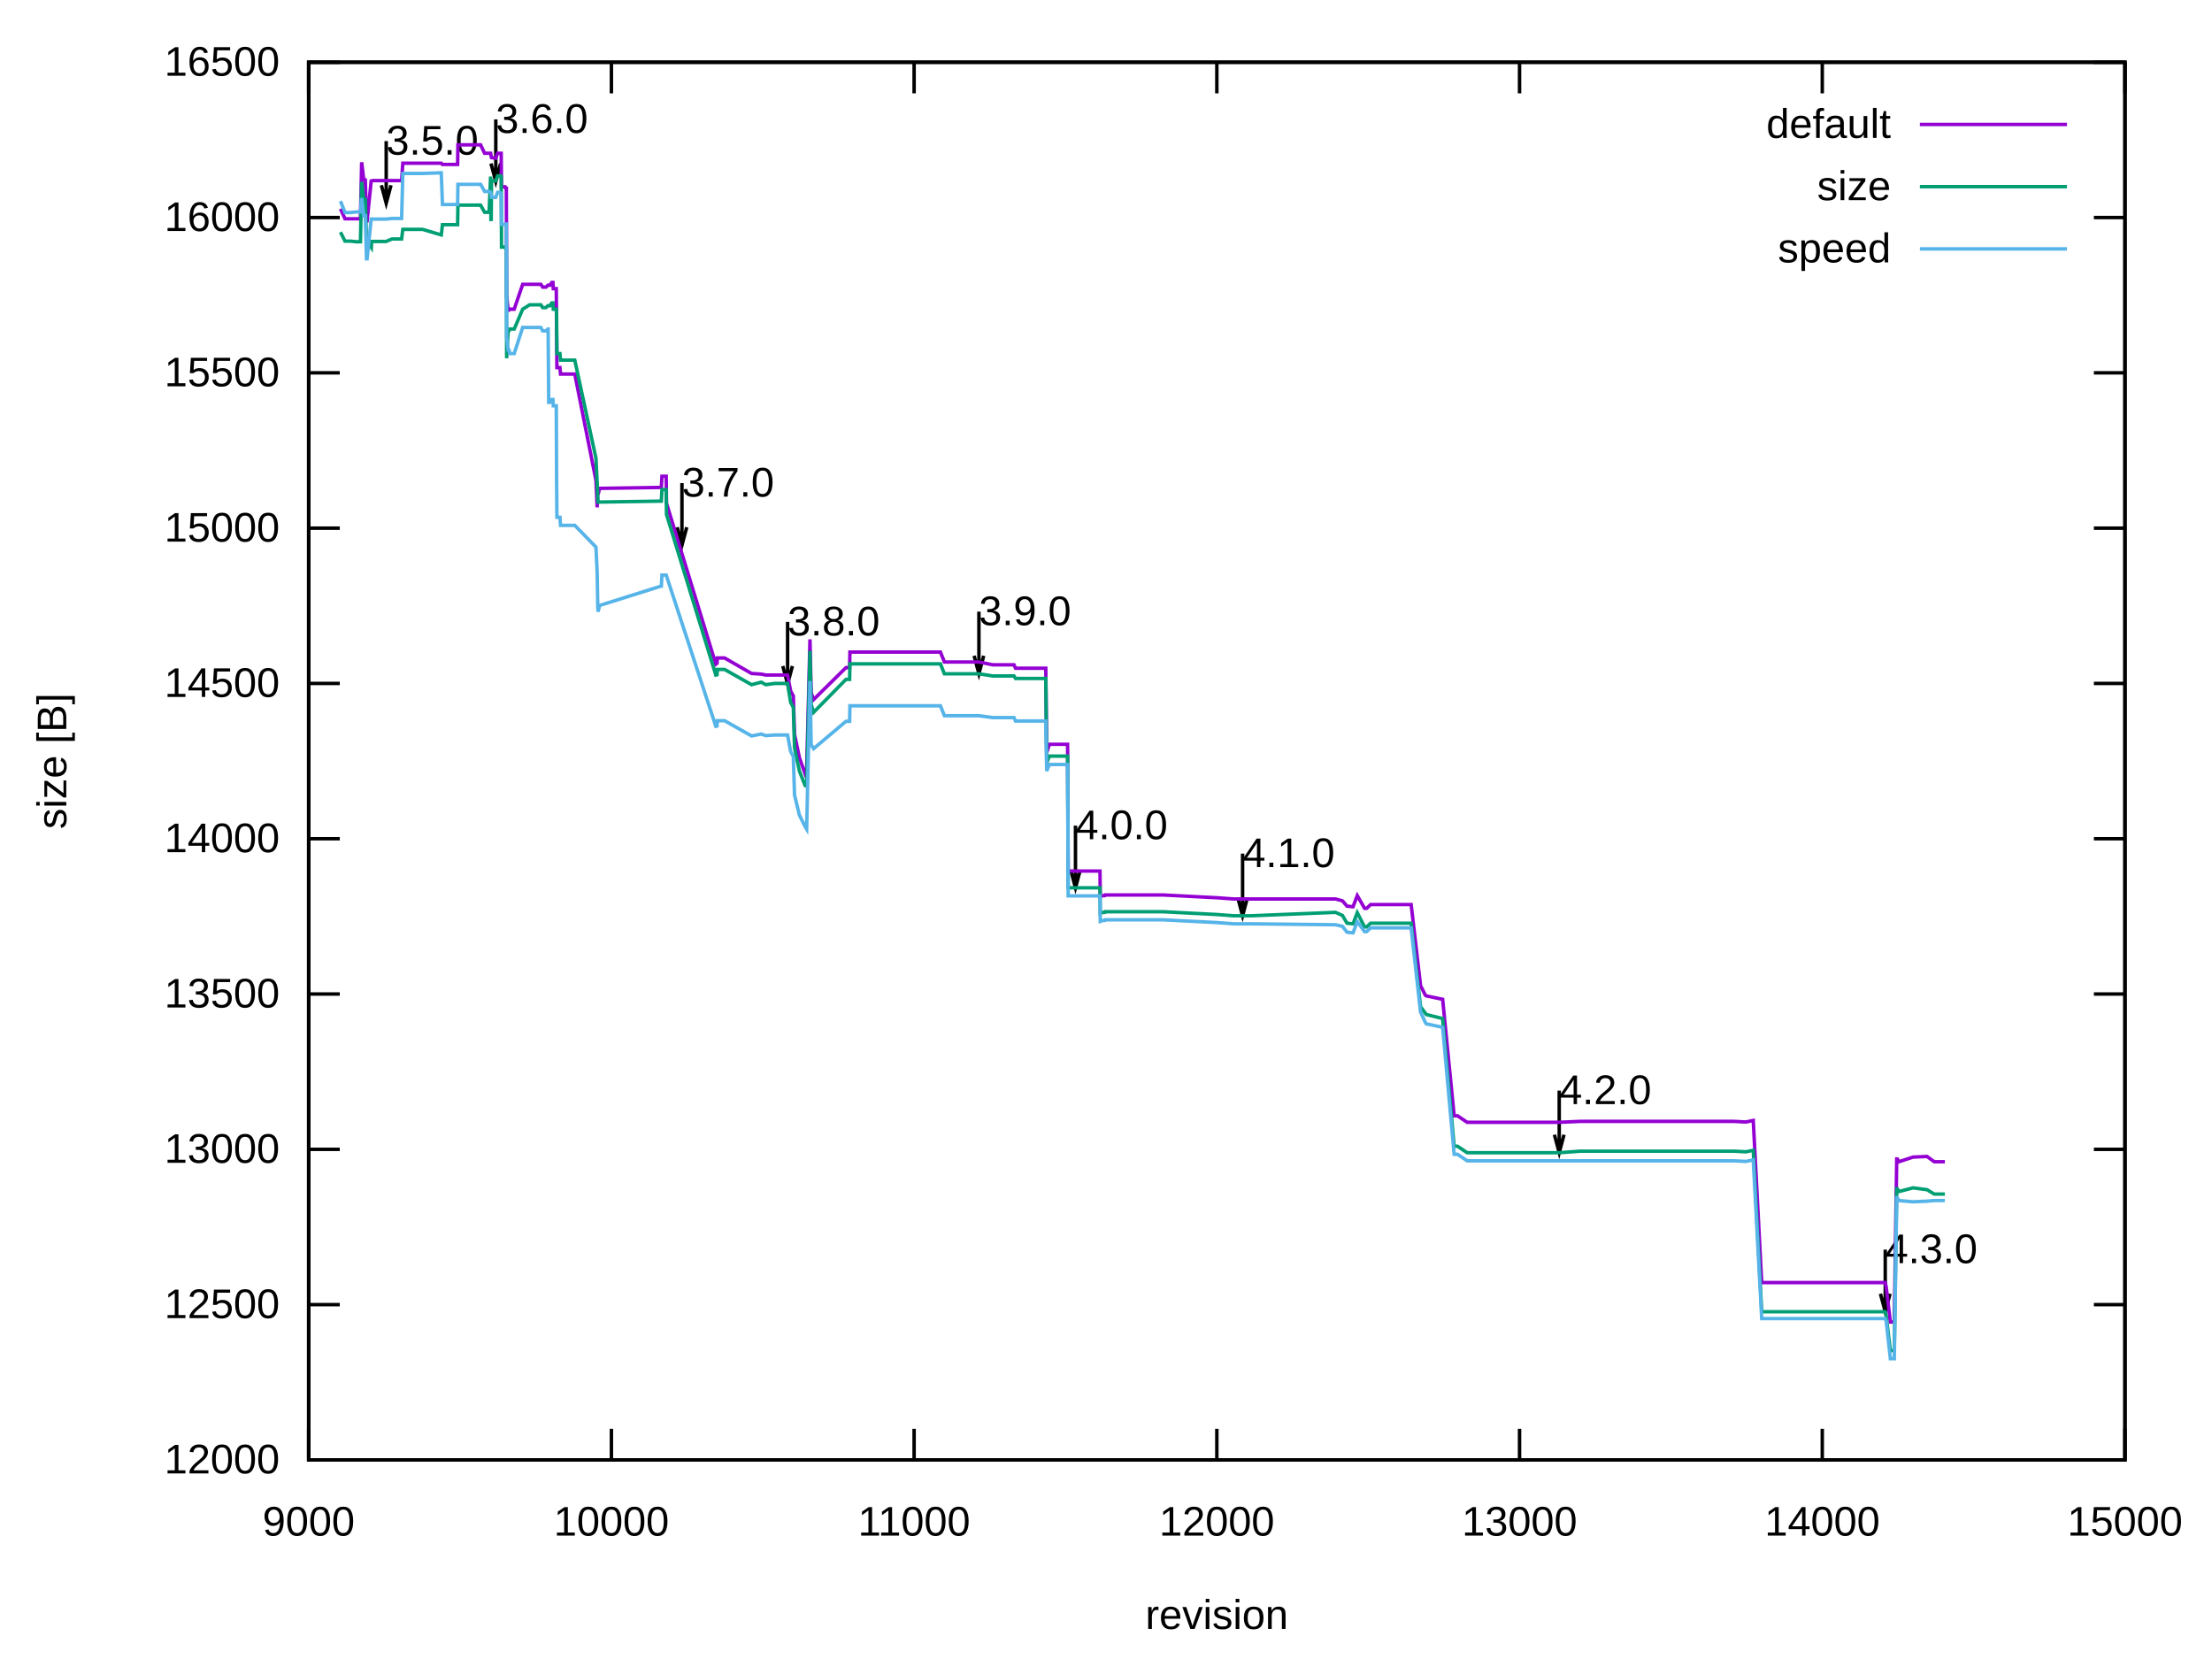
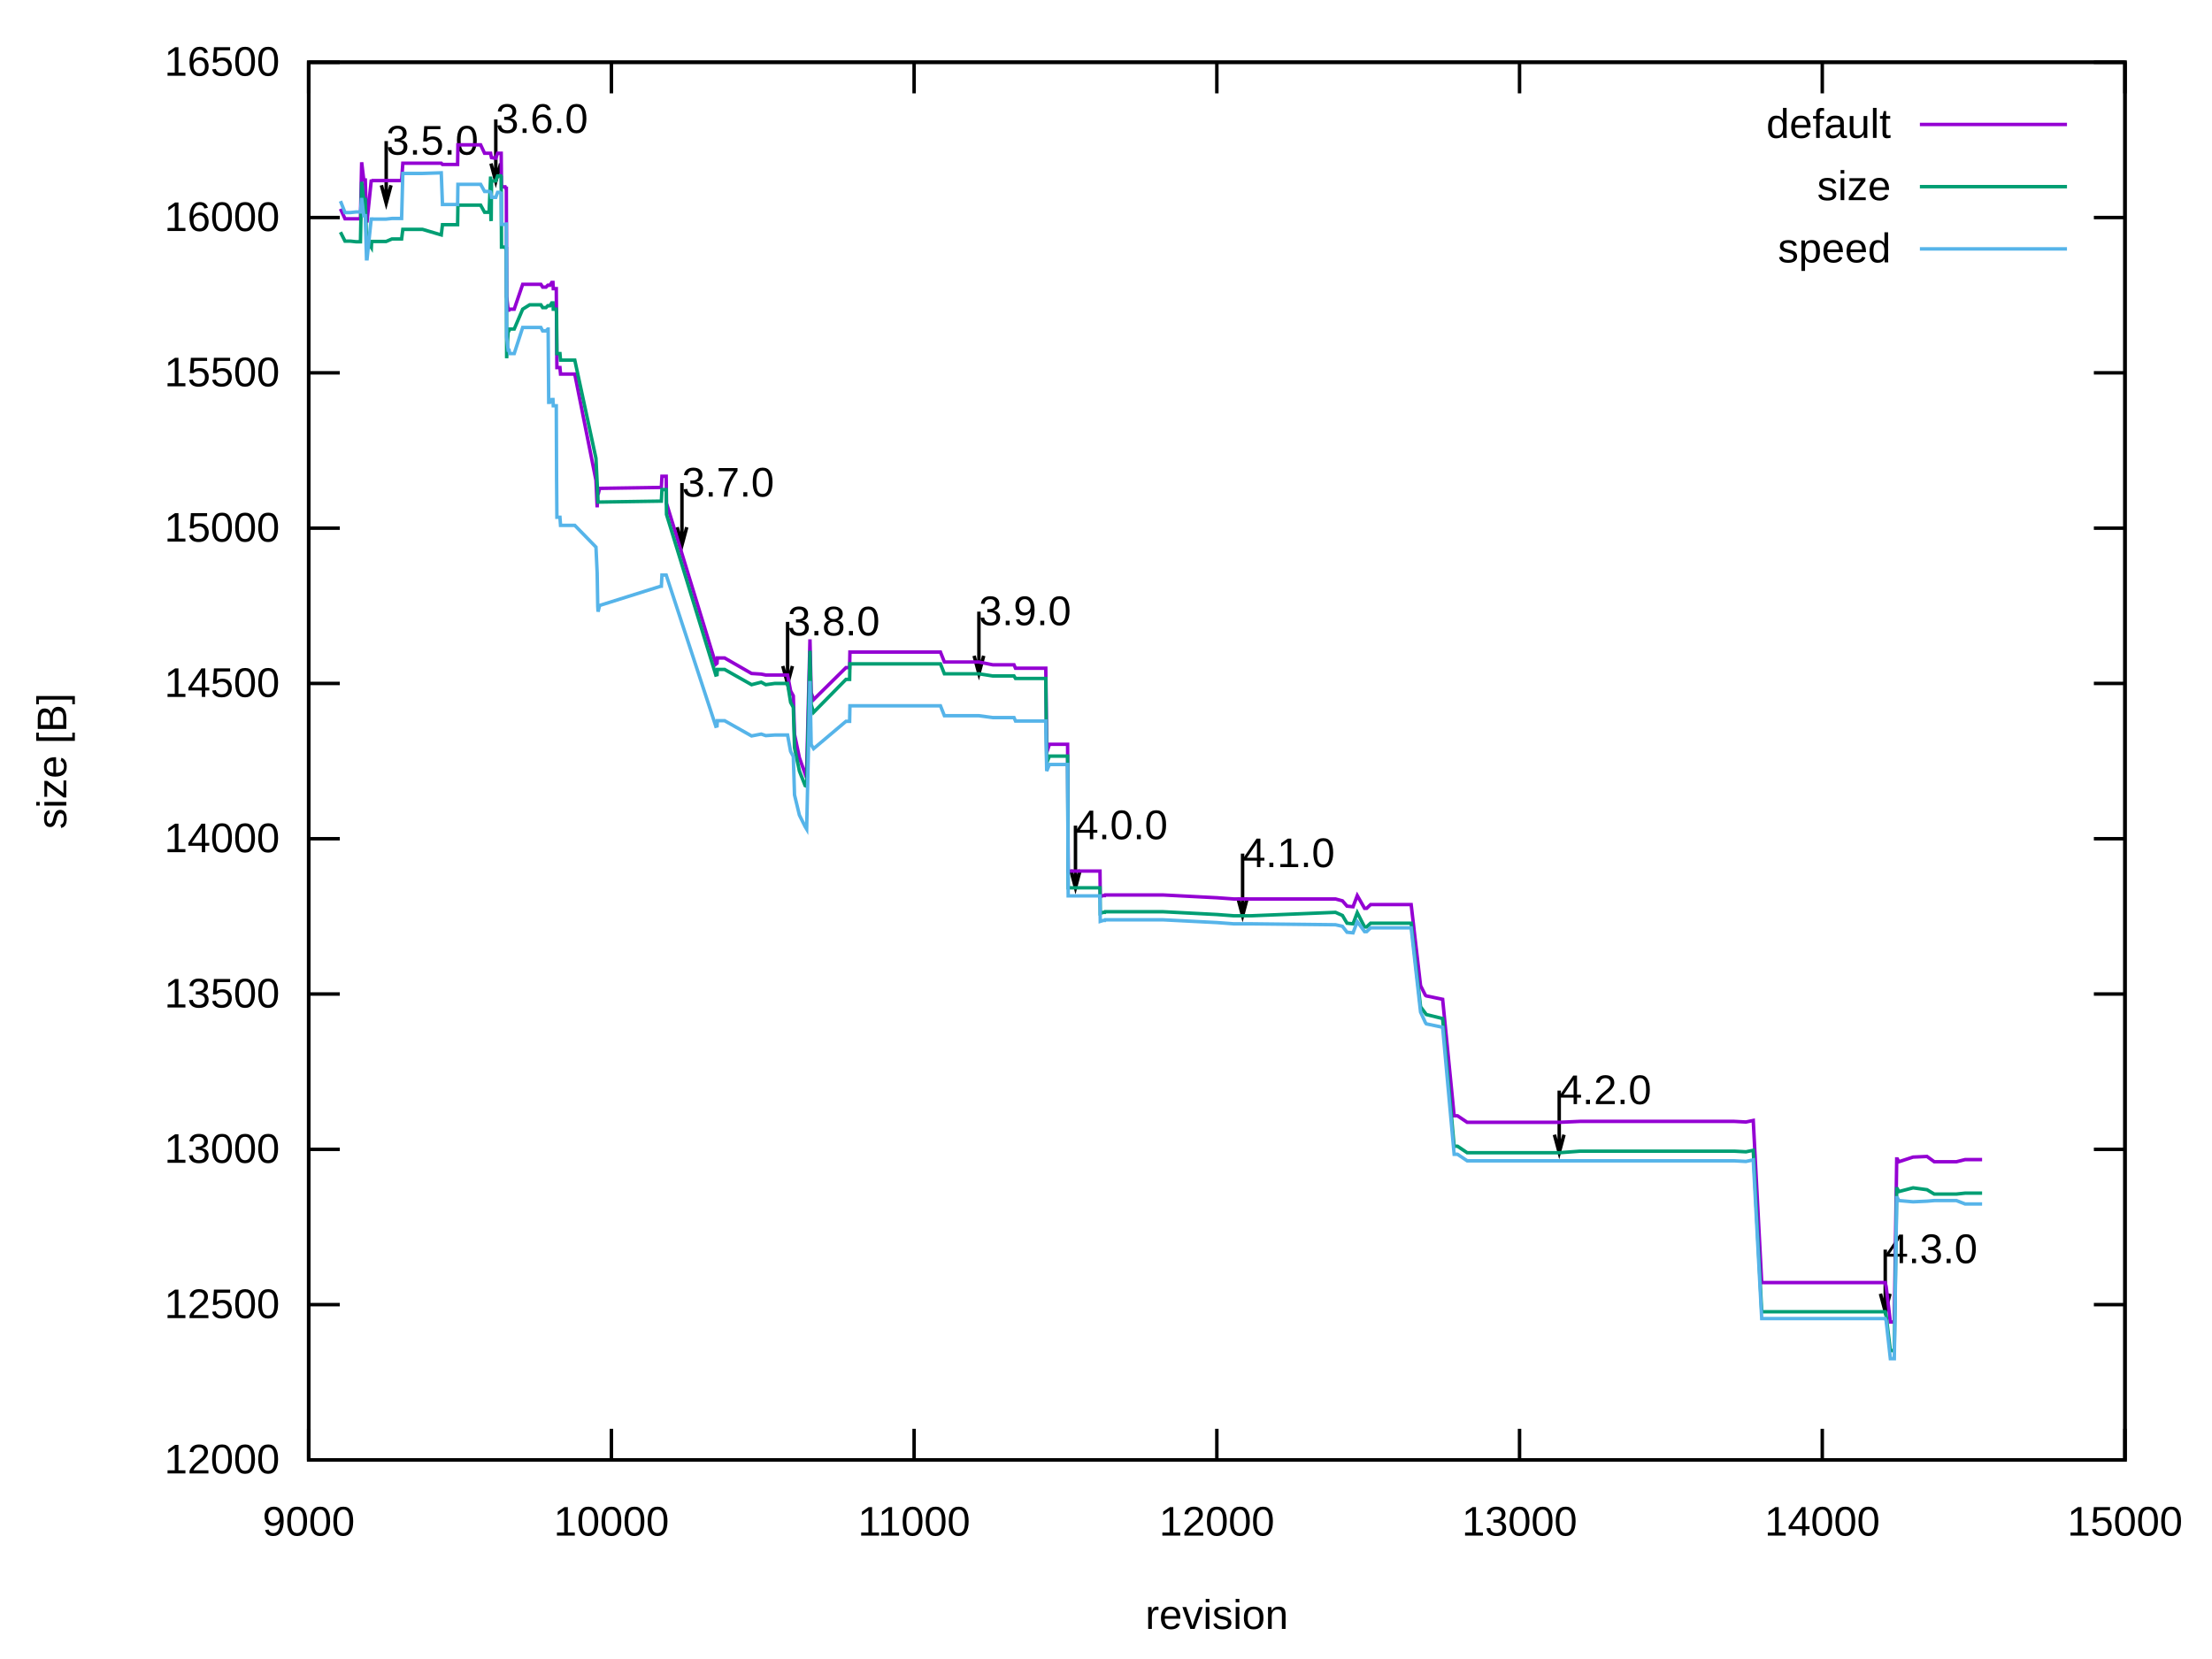
<svg xmlns="http://www.w3.org/2000/svg" xmlns:xlink="http://www.w3.org/1999/xlink" width="640" height="480" viewBox="0 0 640 480">
  <g id="gnuplot_canvas">
    <rect x="0" y="0" width="640" height="480" fill="none" />
    <defs>
      <circle id="gpDot" r="0.5" stroke-width="0.5" stroke="currentColor" />
      <path id="gpPt0" stroke-width="0.222" stroke="currentColor" d="M-1,0 h2 M0,-1 v2" />
      <path id="gpPt1" stroke-width="0.222" stroke="currentColor" d="M-1,-1 L1,1 M1,-1 L-1,1" />
      <path id="gpPt2" stroke-width="0.222" stroke="currentColor" d="M-1,0 L1,0 M0,-1 L0,1 M-1,-1 L1,1 M-1,1 L1,-1" />
      <rect id="gpPt3" stroke-width="0.222" stroke="currentColor" x="-1" y="-1" width="2" height="2" />
      <rect id="gpPt4" stroke-width="0.222" stroke="currentColor" fill="currentColor" x="-1" y="-1" width="2" height="2" />
      <circle id="gpPt5" stroke-width="0.222" stroke="currentColor" cx="0" cy="0" r="1" />
      <use xlink:href="#gpPt5" id="gpPt6" fill="currentColor" stroke="none" />
      <path id="gpPt7" stroke-width="0.222" stroke="currentColor" d="M0,-1.33 L-1.33,0.67 L1.33,0.67 z" />
      <use xlink:href="#gpPt7" id="gpPt8" fill="currentColor" stroke="none" />
      <use xlink:href="#gpPt7" id="gpPt9" stroke="currentColor" transform="rotate(180)" />
      <use xlink:href="#gpPt9" id="gpPt10" fill="currentColor" stroke="none" />
      <use xlink:href="#gpPt3" id="gpPt11" stroke="currentColor" transform="rotate(45)" />
      <use xlink:href="#gpPt11" id="gpPt12" fill="currentColor" stroke="none" />
      <path id="gpPt13" stroke-width="0.222" stroke="currentColor" d="M0,1.330 L1.265,0.411 L0.782,-1.067 L-0.782,-1.076 L-1.265,0.411 z" />
      <use xlink:href="#gpPt13" id="gpPt14" fill="currentColor" stroke="none" />
      <filter id="textbox" filterUnits="objectBoundingBox" x="0" y="0" height="1" width="1">
        <feFlood flood-color="white" flood-opacity="1" result="bgnd" />
        <feComposite in="SourceGraphic" in2="bgnd" operator="atop" />
      </filter>
      <filter id="greybox" filterUnits="objectBoundingBox" x="0" y="0" height="1" width="1">
        <feFlood flood-color="lightgrey" flood-opacity="1" result="grey" />
        <feComposite in="SourceGraphic" in2="grey" operator="atop" />
      </filter>
    </defs>
    <g fill="none" color="white" stroke="currentColor" stroke-width="1.00" stroke-linecap="butt" stroke-linejoin="miter">
</g>
    <g fill="none" color="black" stroke="currentColor" stroke-width="1.00" stroke-linecap="butt" stroke-linejoin="miter">
      <path stroke="black" d="M89.31,422.40 L98.31,422.40 M614.82,422.40 L605.82,422.40  " />
      <g transform="translate(80.92,426.30)" stroke="none" fill="black" font-family="Arial" font-size="12.00" text-anchor="end">
        <text>
          <tspan font-family="Arial"> 12000</tspan>
        </text>
      </g>
    </g>
    <g fill="none" color="black" stroke="currentColor" stroke-width="1.00" stroke-linecap="butt" stroke-linejoin="miter">
      <path stroke="black" d="M89.31,377.47 L98.31,377.47 M614.82,377.47 L605.82,377.47  " />
      <g transform="translate(80.92,381.37)" stroke="none" fill="black" font-family="Arial" font-size="12.00" text-anchor="end">
        <text>
          <tspan font-family="Arial"> 12500</tspan>
        </text>
      </g>
    </g>
    <g fill="none" color="black" stroke="currentColor" stroke-width="1.00" stroke-linecap="butt" stroke-linejoin="miter">
      <path stroke="black" d="M89.31,332.54 L98.31,332.54 M614.82,332.54 L605.82,332.54  " />
      <g transform="translate(80.92,336.44)" stroke="none" fill="black" font-family="Arial" font-size="12.00" text-anchor="end">
        <text>
          <tspan font-family="Arial"> 13000</tspan>
        </text>
      </g>
    </g>
    <g fill="none" color="black" stroke="currentColor" stroke-width="1.00" stroke-linecap="butt" stroke-linejoin="miter">
      <path stroke="black" d="M89.31,287.60 L98.31,287.60 M614.82,287.60 L605.82,287.60  " />
      <g transform="translate(80.92,291.50)" stroke="none" fill="black" font-family="Arial" font-size="12.00" text-anchor="end">
        <text>
          <tspan font-family="Arial"> 13500</tspan>
        </text>
      </g>
    </g>
    <g fill="none" color="black" stroke="currentColor" stroke-width="1.00" stroke-linecap="butt" stroke-linejoin="miter">
      <path stroke="black" d="M89.31,242.67 L98.31,242.67 M614.82,242.67 L605.82,242.67  " />
      <g transform="translate(80.92,246.57)" stroke="none" fill="black" font-family="Arial" font-size="12.00" text-anchor="end">
        <text>
          <tspan font-family="Arial"> 14000</tspan>
        </text>
      </g>
    </g>
    <g fill="none" color="black" stroke="currentColor" stroke-width="1.00" stroke-linecap="butt" stroke-linejoin="miter">
      <path stroke="black" d="M89.31,197.74 L98.31,197.74 M614.82,197.74 L605.82,197.74  " />
      <g transform="translate(80.92,201.64)" stroke="none" fill="black" font-family="Arial" font-size="12.00" text-anchor="end">
        <text>
          <tspan font-family="Arial"> 14500</tspan>
        </text>
      </g>
    </g>
    <g fill="none" color="black" stroke="currentColor" stroke-width="1.00" stroke-linecap="butt" stroke-linejoin="miter">
      <path stroke="black" d="M89.31,152.81 L98.31,152.81 M614.82,152.81 L605.82,152.81  " />
      <g transform="translate(80.92,156.71)" stroke="none" fill="black" font-family="Arial" font-size="12.00" text-anchor="end">
        <text>
          <tspan font-family="Arial"> 15000</tspan>
        </text>
      </g>
    </g>
    <g fill="none" color="black" stroke="currentColor" stroke-width="1.00" stroke-linecap="butt" stroke-linejoin="miter">
      <path stroke="black" d="M89.31,107.87 L98.31,107.87 M614.82,107.87 L605.82,107.87  " />
      <g transform="translate(80.92,111.77)" stroke="none" fill="black" font-family="Arial" font-size="12.00" text-anchor="end">
        <text>
          <tspan font-family="Arial"> 15500</tspan>
        </text>
      </g>
    </g>
    <g fill="none" color="black" stroke="currentColor" stroke-width="1.00" stroke-linecap="butt" stroke-linejoin="miter">
      <path stroke="black" d="M89.31,62.94 L98.31,62.94 M614.82,62.94 L605.82,62.94  " />
      <g transform="translate(80.92,66.84)" stroke="none" fill="black" font-family="Arial" font-size="12.00" text-anchor="end">
        <text>
          <tspan font-family="Arial"> 16000</tspan>
        </text>
      </g>
    </g>
    <g fill="none" color="black" stroke="currentColor" stroke-width="1.00" stroke-linecap="butt" stroke-linejoin="miter">
      <path stroke="black" d="M89.31,18.01 L98.31,18.01 M614.82,18.01 L605.82,18.01  " />
      <g transform="translate(80.92,21.91)" stroke="none" fill="black" font-family="Arial" font-size="12.00" text-anchor="end">
        <text>
          <tspan font-family="Arial"> 16500</tspan>
        </text>
      </g>
    </g>
    <g fill="none" color="black" stroke="currentColor" stroke-width="1.00" stroke-linecap="butt" stroke-linejoin="miter">
      <path stroke="black" d="M89.31,422.40 L89.31,413.40 M89.31,18.01 L89.31,27.01  " />
      <g transform="translate(89.31,444.30)" stroke="none" fill="black" font-family="Arial" font-size="12.00" text-anchor="middle">
        <text>
          <tspan font-family="Arial"> 9000</tspan>
        </text>
      </g>
    </g>
    <g fill="none" color="black" stroke="currentColor" stroke-width="1.00" stroke-linecap="butt" stroke-linejoin="miter">
      <path stroke="black" d="M176.90,422.40 L176.90,413.40 M176.90,18.01 L176.90,27.01  " />
      <g transform="translate(176.90,444.30)" stroke="none" fill="black" font-family="Arial" font-size="12.00" text-anchor="middle">
        <text>
          <tspan font-family="Arial"> 10000</tspan>
        </text>
      </g>
    </g>
    <g fill="none" color="black" stroke="currentColor" stroke-width="1.00" stroke-linecap="butt" stroke-linejoin="miter">
      <path stroke="black" d="M264.48,422.40 L264.48,413.40 M264.48,18.01 L264.48,27.01  " />
      <g transform="translate(264.48,444.30)" stroke="none" fill="black" font-family="Arial" font-size="12.00" text-anchor="middle">
        <text>
          <tspan font-family="Arial"> 11000</tspan>
        </text>
      </g>
    </g>
    <g fill="none" color="black" stroke="currentColor" stroke-width="1.00" stroke-linecap="butt" stroke-linejoin="miter">
      <path stroke="black" d="M352.07,422.40 L352.07,413.40 M352.07,18.01 L352.07,27.01  " />
      <g transform="translate(352.07,444.30)" stroke="none" fill="black" font-family="Arial" font-size="12.00" text-anchor="middle">
        <text>
          <tspan font-family="Arial"> 12000</tspan>
        </text>
      </g>
    </g>
    <g fill="none" color="black" stroke="currentColor" stroke-width="1.00" stroke-linecap="butt" stroke-linejoin="miter">
      <path stroke="black" d="M439.65,422.40 L439.65,413.40 M439.65,18.01 L439.65,27.01  " />
      <g transform="translate(439.65,444.30)" stroke="none" fill="black" font-family="Arial" font-size="12.00" text-anchor="middle">
        <text>
          <tspan font-family="Arial"> 13000</tspan>
        </text>
      </g>
    </g>
    <g fill="none" color="black" stroke="currentColor" stroke-width="1.00" stroke-linecap="butt" stroke-linejoin="miter">
      <path stroke="black" d="M527.24,422.40 L527.24,413.40 M527.24,18.01 L527.24,27.01  " />
      <g transform="translate(527.24,444.30)" stroke="none" fill="black" font-family="Arial" font-size="12.00" text-anchor="middle">
        <text>
          <tspan font-family="Arial"> 14000</tspan>
        </text>
      </g>
    </g>
    <g fill="none" color="black" stroke="currentColor" stroke-width="1.00" stroke-linecap="butt" stroke-linejoin="miter">
      <path stroke="black" d="M614.82,422.40 L614.82,413.40 M614.82,18.01 L614.82,27.01  " />
      <g transform="translate(614.82,444.30)" stroke="none" fill="black" font-family="Arial" font-size="12.00" text-anchor="middle">
        <text>
          <tspan font-family="Arial"> 15000</tspan>
        </text>
      </g>
    </g>
    <g fill="none" color="black" stroke="currentColor" stroke-width="1.00" stroke-linecap="butt" stroke-linejoin="miter">
</g>
    <g fill="none" color="black" stroke="currentColor" stroke-width="1.00" stroke-linecap="butt" stroke-linejoin="miter">
      <path stroke="black" d="M89.31,18.01 L89.31,422.40 L614.82,422.40 L614.82,18.01 L89.31,18.01 Z  " />
      <g transform="translate(111.73,44.74)" stroke="none" fill="black" font-family="Arial" font-size="12.00" text-anchor="start">
        <text>
          <tspan font-family="Arial">3.5.0</tspan>
        </text>
      </g>
      <g transform="translate(143.44,38.45)" stroke="none" fill="black" font-family="Arial" font-size="12.00" text-anchor="start">
        <text>
          <tspan font-family="Arial">3.6.0</tspan>
        </text>
      </g>
      <g transform="translate(197.30,143.68)" stroke="none" fill="black" font-family="Arial" font-size="12.00" text-anchor="start">
        <text>
          <tspan font-family="Arial">3.7.0</tspan>
        </text>
      </g>
      <g transform="translate(227.87,183.85)" stroke="none" fill="black" font-family="Arial" font-size="12.00" text-anchor="start">
        <text>
          <tspan font-family="Arial">3.8.0</tspan>
        </text>
      </g>
      <g transform="translate(283.22,180.88)" stroke="none" fill="black" font-family="Arial" font-size="12.00" text-anchor="start">
        <text>
          <tspan font-family="Arial">3.9.0</tspan>
        </text>
      </g>
      <g transform="translate(311.16,242.80)" stroke="none" fill="black" font-family="Arial" font-size="12.00" text-anchor="start">
        <text>
          <tspan font-family="Arial">4.0.0</tspan>
        </text>
      </g>
      <g transform="translate(359.51,250.88)" stroke="none" fill="black" font-family="Arial" font-size="12.00" text-anchor="start">
        <text>
          <tspan font-family="Arial">4.1.0</tspan>
        </text>
      </g>
      <g transform="translate(451.12,319.45)" stroke="none" fill="black" font-family="Arial" font-size="12.00" text-anchor="start">
        <text>
          <tspan font-family="Arial">4.2.0</tspan>
        </text>
      </g>
      <g transform="translate(545.45,365.46)" stroke="none" fill="black" font-family="Arial" font-size="12.00" text-anchor="start">
        <text>
          <tspan font-family="Arial">4.3.0</tspan>
        </text>
      </g>
      <path stroke="black" d="M110.35,53.60 L111.74,58.80 L113.13,53.60 M111.74,40.83 L111.74,58.80 M142.06,47.31 L143.45,52.51 L144.84,47.31   M143.45,34.54 L143.45,52.51 M195.92,152.54 L197.31,157.74 L198.70,152.54 M197.31,139.77 L197.31,157.74 M226.49,192.71   L227.88,197.91 L229.27,192.71 M227.88,179.94 L227.88,197.91 M281.84,189.74 L283.23,194.94 L284.62,189.74 M283.23,176.97   L283.23,194.94 M309.78,251.66 L311.17,256.86 L312.56,251.66 M311.17,238.89 L311.17,256.86 M358.13,259.74 L359.52,264.95   L360.91,259.74 M359.52,246.97 L359.52,264.95 M449.74,328.31 L451.13,333.51 L452.52,328.31 M451.13,315.54 L451.13,333.51   M544.07,374.32 L545.46,379.52 L546.85,374.32 M545.46,361.55 L545.46,379.52  " />
    </g>
    <g fill="none" color="black" stroke="currentColor" stroke-width="1.00" stroke-linecap="butt" stroke-linejoin="miter">
      <g transform="translate(19.18,220.21) rotate(270)" stroke="none" fill="black" font-family="Arial" font-size="12.00" text-anchor="middle">
        <text>
          <tspan font-family="Arial">size [B]</tspan>
        </text>
      </g>
    </g>
    <g fill="none" color="black" stroke="currentColor" stroke-width="1.00" stroke-linecap="butt" stroke-linejoin="miter">
      <g transform="translate(352.06,471.30)" stroke="none" fill="black" font-family="Arial" font-size="12.00" text-anchor="middle">
        <text>
          <tspan font-family="Arial">revision</tspan>
        </text>
      </g>
    </g>
    <g fill="none" color="black" stroke="currentColor" stroke-width="1.00" stroke-linecap="butt" stroke-linejoin="miter">
</g>
    <g id="gnuplot_plot_1">
      <g fill="none" color="black" stroke="currentColor" stroke-width="1.00" stroke-linecap="butt" stroke-linejoin="miter">
        <g transform="translate(547.09,39.91)" stroke="none" fill="black" font-family="Arial" font-size="12.00" text-anchor="end">
          <text>
            <tspan font-family="Arial">default</tspan>
          </text>
        </g>
      </g>
      <g fill="none" color="black" stroke="currentColor" stroke-width="1.00" stroke-linecap="butt" stroke-linejoin="miter">
-         <path stroke="rgb(148,   0, 211)" d="M555.48,36.01 L598.04,36.01 M98.51,60.43 L99.82,63.30 L100.17,63.30 L100.43,63.30 L101.40,63.30 L103.06,63.30   L104.29,63.30 L104.64,46.95 L105.25,52.07 L105.69,52.07 L106.04,63.93 L106.21,63.93 L107.44,51.98 L107.53,52.25   L108.40,52.25 L109.72,52.25 L111.73,52.25 L113.40,52.25 L114.80,52.25 L116.20,52.25 L116.55,47.22 L117.25,47.22   L120.32,47.22 L122.24,47.22 L127.67,47.22 L128.02,47.58 L128.29,47.58 L128.90,47.58 L129.69,47.58 L131.18,47.58   L131.96,47.58 L132.40,47.58 L132.49,41.91 L132.93,41.91 L134.94,41.91 L136.61,41.91 L137.48,41.91 L139.06,41.91   L140.20,44.34 L140.90,44.34 L141.51,44.34 L141.95,44.34 L142.04,44.88 L142.12,45.24 L142.21,45.60 L143.44,45.78   L143.96,44.34 L144.66,44.34 L144.93,44.34 L145.01,44.34 L145.10,54.05 L145.19,54.05 L145.36,54.05 L145.80,54.05   L145.89,54.05 L146.15,54.05 L146.33,54.49 L146.50,54.49 L146.59,85.77 L147.03,89.72 L147.29,89.72 L147.47,89.45   L147.55,89.45 L147.64,89.45 L148.78,89.45 L151.23,82.26 L153.25,82.26 L154.12,82.26 L154.74,82.26 L155.09,82.26   L155.96,82.26 L156.22,82.26 L156.31,82.26 L156.40,82.26 L156.49,82.26 L157.01,83.07 L157.98,83.07 L158.50,82.53   L158.59,82.53 L158.76,82.53 L159.12,82.53 L159.64,81.72 L159.99,81.72 L160.08,83.52 L160.69,83.52 L160.95,83.52   L161.04,95.20 L161.13,106.35 L162.01,106.35 L162.18,108.23 L162.53,108.23 L166.30,108.23 L172.43,138.97 L172.78,146.79   L172.95,141.57 L173.04,143.10 L173.48,141.30 L191.17,141.03 L191.35,141.03 L191.52,137.80 L192.13,137.80 L192.75,137.80   L192.84,145.62 L207.11,192.17 L207.46,191.90 L207.55,190.37 L208.95,190.37 L209.04,190.37 L209.65,190.37 L217.45,194.86   L220.25,195.04 L221.56,195.31 L224.19,195.31 L225.77,195.31 L227.87,195.31 L228.75,199.90 L229.53,201.33 L229.88,212.48   L231.29,219.22 L232.95,223.89 L233.39,222.99 L234.35,184.98 L234.70,200.43 L235.40,202.41 L244.77,193.16 L245.39,193.16   L245.74,193.16 L245.82,193.16 L245.91,188.66 L246.09,188.66 L246.96,188.66 L255.72,188.66 L260.98,188.66 L262.20,188.66   L272.10,188.66 L273.24,191.54 L277.62,191.54 L283.22,191.54 L287.25,192.35 L293.38,192.35 L293.82,193.34 L296.97,193.34   L302.58,193.34 L302.84,217.78 L303.63,215.35 L308.89,215.35 L309.06,252.02 L311.16,252.02 L315.80,252.02 L318.26,252.02   L318.34,259.39 L319.22,259.12 L319.66,259.12 L319.75,258.94 L320.27,258.94 L320.36,258.94 L327.72,258.94 L336.47,258.94   L352.15,259.75 L356.97,260.10 L359.51,260.10 L360.65,260.10 L360.82,260.10 L361.00,260.10 L361.35,260.10 L361.61,260.10   L362.05,260.10 L386.40,260.10 L388.41,260.64 L389.73,262.17 L391.48,262.35 L392.70,259.12 L394.81,262.80 L395.42,262.80   L396.56,261.72 L408.29,261.72 L411.01,285.18 L412.41,287.96 L412.67,288.14 L417.40,289.13 L420.73,322.83 L421.70,322.83   L424.50,324.72 L427.56,324.72 L428.70,324.72 L430.10,324.72 L430.89,324.72 L436.93,324.72 L451.12,324.72 L457.17,324.45   L465.93,324.45 L483.00,324.45 L500.00,324.45 L500.87,324.45 L501.75,324.45 L505.16,324.63 L507.27,324.18 L509.72,371.09   L518.48,371.09 L527.24,371.09 L543.35,371.09 L545.45,371.09 L545.72,372.26 L546.94,382.50 L547.82,382.50 L548.08,382.50   L548.78,335.32 L548.96,335.32 L549.39,336.13 L553.51,334.78 L557.54,334.60 L559.64,336.13 L562.09,336.13 L562.71,336.13    " />
+         <path stroke="rgb(148,   0, 211)" d="M555.48,36.01 L598.04,36.01 M98.51,60.43 L99.82,63.30 L100.17,63.30 L100.43,63.30 L101.40,63.30 L103.06,63.30   L104.29,63.30 L104.64,46.95 L105.25,52.07 L105.69,52.07 L106.04,63.93 L106.21,63.93 L107.44,51.98 L107.53,52.25   L108.40,52.25 L109.72,52.25 L111.73,52.25 L113.40,52.25 L114.80,52.25 L116.20,52.25 L116.55,47.22 L117.25,47.22   L120.32,47.22 L122.24,47.22 L127.67,47.22 L128.02,47.58 L128.29,47.58 L128.90,47.58 L129.69,47.58 L131.18,47.58   L131.96,47.58 L132.40,47.58 L132.49,41.91 L132.93,41.91 L134.94,41.91 L136.61,41.91 L137.48,41.91 L139.06,41.91   L140.20,44.34 L140.90,44.34 L141.51,44.34 L141.95,44.34 L142.04,44.88 L142.12,45.24 L142.21,45.60 L143.44,45.78   L143.96,44.34 L144.66,44.34 L144.93,44.34 L145.01,44.34 L145.10,54.05 L145.19,54.05 L145.36,54.05 L145.80,54.05   L145.89,54.05 L146.15,54.05 L146.33,54.49 L146.50,54.49 L146.59,85.77 L147.03,89.72 L147.29,89.72 L147.47,89.45   L147.55,89.45 L147.64,89.45 L148.78,89.45 L151.23,82.26 L153.25,82.26 L154.12,82.26 L154.74,82.26 L155.09,82.26   L155.96,82.26 L156.22,82.26 L156.31,82.26 L156.40,82.26 L156.49,82.26 L157.01,83.07 L157.98,83.07 L158.50,82.53   L158.59,82.53 L158.76,82.53 L159.12,82.53 L159.64,81.72 L159.99,81.72 L160.08,83.52 L160.69,83.52 L160.95,83.52   L161.04,95.20 L161.13,106.35 L162.01,106.35 L162.18,108.23 L162.53,108.23 L166.30,108.23 L172.43,138.97 L172.78,146.79   L172.95,141.57 L173.04,143.10 L173.48,141.30 L191.17,141.03 L191.35,141.03 L191.52,137.80 L192.13,137.80 L192.75,137.80   L192.84,145.62 L207.11,192.17 L207.46,191.90 L207.55,190.37 L208.95,190.37 L209.04,190.37 L209.65,190.37 L217.45,194.86   L220.25,195.04 L221.56,195.31 L224.19,195.31 L225.77,195.31 L227.87,195.31 L228.75,199.90 L229.53,201.33 L229.88,212.48   L231.29,219.22 L232.95,223.89 L233.39,222.99 L234.35,184.98 L234.70,200.43 L235.40,202.41 L244.77,193.16 L245.39,193.16   L245.74,193.16 L245.82,193.16 L245.91,188.66 L246.09,188.66 L246.96,188.66 L255.72,188.66 L260.98,188.66 L262.20,188.66   L272.10,188.66 L273.24,191.54 L277.62,191.54 L283.22,191.54 L287.25,192.35 L293.38,192.35 L293.82,193.34 L296.97,193.34   L302.58,193.34 L302.84,217.78 L303.63,215.35 L308.89,215.35 L309.06,252.02 L311.16,252.02 L315.80,252.02 L318.26,252.02   L318.34,259.39 L319.22,259.12 L319.66,259.12 L319.75,258.94 L320.27,258.94 L320.36,258.94 L327.72,258.94 L336.47,258.94   L352.15,259.75 L356.97,260.10 L359.51,260.10 L360.65,260.10 L360.82,260.10 L361.00,260.10 L361.35,260.10 L361.61,260.10   L362.05,260.10 L386.40,260.10 L388.41,260.64 L389.73,262.17 L391.48,262.35 L392.70,259.12 L394.81,262.80 L395.42,262.80   L396.56,261.72 L408.29,261.72 L411.01,285.18 L412.41,287.96 L412.67,288.14 L417.40,289.13 L420.73,322.83 L421.70,322.83   L424.50,324.72 L427.56,324.72 L428.70,324.72 L430.10,324.72 L430.89,324.72 L436.93,324.72 L451.12,324.72 L457.17,324.45   L465.93,324.45 L483.00,324.45 L500.00,324.45 L500.87,324.45 L501.75,324.45 L505.16,324.63 L507.27,324.18 L509.72,371.09   L518.48,371.09 L527.24,371.09 L543.35,371.09 L545.45,371.09 L545.72,372.26 L546.94,382.50 L547.82,382.50 L548.08,382.50   L548.78,335.32 L548.96,335.32 L549.39,336.13 L553.51,334.78 L557.54,334.60 L559.64,336.13 L562.09,336.13 L562.71,336.13   L566.04,336.13 L568.58,335.50 L571.90,335.50 L573.48,335.50  " />
      </g>
    </g>
    <g id="gnuplot_plot_2">
      <g fill="none" color="black" stroke="currentColor" stroke-width="1.00" stroke-linecap="butt" stroke-linejoin="miter">
        <g transform="translate(547.09,57.91)" stroke="none" fill="black" font-family="Arial" font-size="12.00" text-anchor="end">
          <text>
            <tspan font-family="Arial">size</tspan>
          </text>
        </g>
      </g>
      <g fill="none" color="black" stroke="currentColor" stroke-width="1.00" stroke-linecap="butt" stroke-linejoin="miter">
-         <path stroke="rgb(  0, 158, 115)" d="M555.48,54.01 L598.04,54.01 M98.51,67.17 L99.82,69.77 L100.17,69.77 L100.43,69.77 L101.40,69.77 L103.06,69.95   L104.29,69.95 L104.64,52.61 L105.25,57.73 L105.69,57.73 L106.04,69.59 L106.21,69.59 L107.44,71.57 L107.53,69.86   L108.40,69.86 L109.72,69.86 L111.73,69.86 L113.40,69.14 L114.80,69.14 L116.20,69.14 L116.55,66.36 L117.25,66.36   L120.32,66.36 L122.24,66.36 L127.67,67.97 L128.02,65.01 L128.29,65.01 L128.90,65.01 L129.69,65.01 L131.18,65.01   L131.96,65.01 L132.40,65.01 L132.49,59.35 L132.93,59.35 L134.94,59.35 L136.61,59.35 L137.48,59.35 L139.06,59.35   L140.20,61.41 L140.90,61.41 L141.51,61.41 L141.95,51.08 L142.04,63.57 L142.12,63.93 L142.21,52.34 L143.44,52.34   L143.96,50.90 L144.66,50.90 L144.93,50.90 L145.01,51.08 L145.10,71.48 L145.19,71.48 L145.36,71.48 L145.80,71.48   L145.89,71.48 L146.15,71.48 L146.33,71.93 L146.50,71.93 L146.59,103.65 L147.03,95.65 L147.29,95.65 L147.47,95.20   L147.55,95.20 L147.64,95.20 L148.78,95.20 L151.23,89.45 L153.25,88.19 L154.12,88.19 L154.74,88.19 L155.09,88.19   L155.96,88.19 L156.22,88.19 L156.31,88.19 L156.40,88.19 L156.49,88.19 L157.01,89.00 L157.98,89.00 L158.50,88.46   L158.59,88.46 L158.76,88.46 L159.12,88.46 L159.64,87.65 L159.99,87.65 L160.08,89.45 L160.69,89.45 L160.95,89.45   L161.04,91.16 L161.13,102.30 L162.01,102.30 L162.18,104.19 L162.53,104.19 L166.30,104.19 L172.43,132.59 L172.78,139.78   L172.95,143.73 L173.04,145.26 L173.48,145.26 L191.17,144.99 L191.35,144.99 L191.52,141.66 L192.13,141.66 L192.75,141.66   L192.84,148.85 L207.11,195.31 L207.46,195.22 L207.55,193.69 L208.95,193.69 L209.04,193.69 L209.65,193.69 L217.45,198.10   L220.25,197.38 L221.56,198.10 L224.19,197.74 L225.77,197.74 L227.87,197.74 L228.75,203.22 L229.53,204.66 L229.88,216.34   L231.29,223.08 L232.95,227.30 L233.39,227.48 L234.35,188.30 L234.70,203.85 L235.40,206.10 L244.77,196.57 L245.39,196.57   L245.74,196.57 L245.82,196.57 L245.91,192.08 L246.09,192.08 L246.96,192.08 L255.72,192.08 L260.98,192.08 L262.20,192.08   L272.10,192.08 L273.24,194.95 L277.62,194.95 L283.22,194.95 L287.25,195.58 L293.38,195.58 L293.82,196.30 L296.97,196.30   L302.58,196.30 L302.84,220.74 L303.63,218.77 L308.89,218.77 L309.06,256.87 L311.16,256.87 L315.80,256.87 L318.26,256.87   L318.34,264.24 L319.22,263.97 L319.66,263.97 L319.75,263.79 L320.27,263.79 L320.36,263.79 L327.72,263.79 L336.47,263.79   L352.15,264.60 L356.97,264.96 L359.51,264.96 L360.65,264.96 L360.82,264.96 L361.00,264.96 L361.35,264.96 L361.61,264.96   L362.05,264.96 L386.40,263.97 L388.41,264.87 L389.73,267.11 L391.48,267.29 L392.70,264.06 L394.81,268.19 L395.42,268.19   L396.56,267.11 L408.29,267.11 L411.01,291.29 L412.41,293.17 L412.67,293.53 L417.40,294.70 L420.73,331.64 L421.70,331.64   L424.50,333.52 L427.56,333.52 L428.70,333.52 L430.10,333.52 L430.89,333.52 L436.93,333.52 L451.12,333.52 L457.17,333.07   L465.93,333.07 L483.00,333.07 L500.00,333.07 L500.87,333.07 L501.75,333.07 L505.16,333.25 L507.27,332.81 L509.72,379.53   L518.48,379.53 L527.24,379.53 L543.35,379.53 L545.45,379.53 L545.72,380.70 L546.94,390.77 L547.82,390.77 L548.08,390.77   L548.78,343.95 L548.96,343.95 L549.39,344.76 L553.51,343.68 L557.54,344.22 L559.64,345.48 L562.09,345.48 L562.71,345.48    " />
+         <path stroke="rgb(  0, 158, 115)" d="M555.48,54.01 L598.04,54.01 M98.51,67.17 L99.82,69.77 L100.17,69.77 L100.43,69.77 L101.40,69.77 L103.06,69.95   L104.29,69.95 L104.64,52.61 L105.25,57.73 L105.69,57.73 L106.04,69.59 L106.21,69.59 L107.44,71.57 L107.53,69.86   L108.40,69.86 L109.72,69.86 L111.73,69.86 L113.40,69.14 L114.80,69.14 L116.20,69.14 L116.55,66.36 L117.25,66.36   L120.32,66.36 L122.24,66.36 L127.67,67.97 L128.02,65.01 L128.29,65.01 L128.90,65.01 L129.69,65.01 L131.18,65.01   L131.96,65.01 L132.40,65.01 L132.49,59.35 L132.93,59.35 L134.94,59.35 L136.61,59.35 L137.48,59.35 L139.06,59.35   L140.20,61.41 L140.90,61.41 L141.51,61.41 L141.95,51.08 L142.04,63.57 L142.12,63.93 L142.21,52.34 L143.44,52.34   L143.96,50.90 L144.66,50.90 L144.93,50.90 L145.01,51.08 L145.10,71.48 L145.19,71.48 L145.36,71.48 L145.80,71.48   L145.89,71.48 L146.15,71.48 L146.33,71.93 L146.50,71.93 L146.59,103.65 L147.03,95.65 L147.29,95.65 L147.47,95.20   L147.55,95.20 L147.64,95.20 L148.78,95.20 L151.23,89.45 L153.25,88.19 L154.12,88.19 L154.74,88.19 L155.09,88.19   L155.96,88.19 L156.22,88.19 L156.31,88.19 L156.40,88.19 L156.49,88.19 L157.01,89.00 L157.98,89.00 L158.50,88.46   L158.59,88.46 L158.76,88.46 L159.12,88.46 L159.64,87.65 L159.99,87.65 L160.08,89.45 L160.69,89.45 L160.95,89.45   L161.04,91.16 L161.13,102.30 L162.01,102.30 L162.18,104.19 L162.53,104.19 L166.30,104.19 L172.43,132.59 L172.78,139.78   L172.95,143.73 L173.04,145.26 L173.48,145.26 L191.17,144.99 L191.35,144.99 L191.52,141.66 L192.13,141.66 L192.75,141.66   L192.84,148.85 L207.11,195.31 L207.46,195.22 L207.55,193.69 L208.95,193.69 L209.04,193.69 L209.65,193.69 L217.45,198.10   L220.25,197.38 L221.56,198.10 L224.19,197.74 L225.77,197.74 L227.87,197.74 L228.75,203.22 L229.53,204.66 L229.88,216.34   L231.29,223.08 L232.95,227.30 L233.39,227.48 L234.35,188.30 L234.70,203.85 L235.40,206.10 L244.77,196.57 L245.39,196.57   L245.74,196.57 L245.82,196.57 L245.91,192.08 L246.09,192.08 L246.96,192.08 L255.72,192.08 L260.98,192.08 L262.20,192.08   L272.10,192.08 L273.24,194.95 L277.62,194.95 L283.22,194.95 L287.25,195.58 L293.38,195.58 L293.82,196.30 L296.97,196.30   L302.58,196.30 L302.84,220.74 L303.63,218.77 L308.89,218.77 L309.06,256.87 L311.16,256.87 L315.80,256.87 L318.26,256.87   L318.34,264.24 L319.22,263.97 L319.66,263.97 L319.75,263.79 L320.27,263.79 L320.36,263.79 L327.72,263.79 L336.47,263.79   L352.15,264.60 L356.97,264.96 L359.51,264.96 L360.65,264.96 L360.82,264.96 L361.00,264.96 L361.35,264.96 L361.61,264.96   L362.05,264.96 L386.40,263.97 L388.41,264.87 L389.73,267.11 L391.48,267.29 L392.70,264.06 L394.81,268.19 L395.42,268.19   L396.56,267.11 L408.29,267.11 L411.01,291.29 L412.41,293.17 L412.67,293.53 L417.40,294.70 L420.73,331.64 L421.70,331.64   L424.50,333.52 L427.56,333.52 L428.70,333.52 L430.10,333.52 L430.89,333.52 L436.93,333.52 L451.12,333.52 L457.17,333.07   L465.93,333.07 L483.00,333.07 L500.00,333.07 L500.87,333.07 L501.75,333.07 L505.16,333.25 L507.27,332.81 L509.72,379.53   L518.48,379.53 L527.24,379.53 L543.35,379.53 L545.45,379.53 L545.72,380.70 L546.94,390.77 L547.82,390.77 L548.08,390.77   L548.78,343.95 L548.96,343.95 L549.39,344.76 L553.51,343.68 L557.54,344.22 L559.64,345.48 L562.09,345.48 L562.71,345.48   L566.04,345.48 L568.58,345.21 L571.90,345.21 L573.48,345.21  " />
      </g>
    </g>
    <g id="gnuplot_plot_3">
      <g fill="none" color="black" stroke="currentColor" stroke-width="1.00" stroke-linecap="butt" stroke-linejoin="miter">
        <g transform="translate(547.09,75.91)" stroke="none" fill="black" font-family="Arial" font-size="12.00" text-anchor="end">
          <text>
            <tspan font-family="Arial">speed</tspan>
          </text>
        </g>
      </g>
      <g fill="none" color="black" stroke="currentColor" stroke-width="1.00" stroke-linecap="butt" stroke-linejoin="miter">
-         <path stroke="rgb( 86, 180, 233)" d="M555.48,72.01 L598.04,72.01 M98.51,58.18 L99.82,61.50 L100.17,61.50 L100.43,61.50 L101.40,61.50 L103.06,61.32   L104.29,61.32 L104.64,57.28 L105.25,62.40 L105.69,62.40 L106.04,74.89 L106.21,74.89 L107.44,62.94 L107.53,63.39   L108.40,63.39 L109.72,63.39 L111.73,63.39 L113.40,63.21 L114.80,63.21 L116.20,63.21 L116.55,50.18 L117.25,50.18   L120.32,50.18 L122.24,50.18 L127.67,50.00 L128.02,59.17 L128.29,59.17 L128.90,59.17 L129.69,59.17 L131.18,59.17   L131.96,59.17 L132.40,59.17 L132.49,53.33 L132.93,53.33 L134.94,53.33 L136.61,53.33 L137.48,53.33 L139.06,53.33   L140.20,55.39 L140.90,55.39 L141.51,55.39 L141.95,55.57 L142.04,55.93 L142.12,56.47 L142.21,57.10 L143.44,57.10   L143.96,55.66 L144.66,55.66 L144.93,55.66 L145.01,55.48 L145.10,64.92 L145.19,64.92 L145.36,64.92 L145.80,64.92   L145.89,64.92 L146.15,64.92 L146.33,64.83 L146.50,64.83 L146.59,97.54 L147.03,101.31 L147.29,101.31 L147.47,102.30   L147.55,102.30 L147.64,102.30 L148.78,102.30 L151.23,94.75 L153.25,94.75 L154.12,94.75 L154.74,94.75 L155.09,94.75   L155.96,94.75 L156.22,94.75 L156.31,94.75 L156.40,94.75 L156.49,94.75 L157.01,95.74 L157.98,95.74 L158.50,95.20   L158.59,95.20 L158.76,116.41 L159.12,116.41 L159.64,115.60 L159.99,115.60 L160.08,117.40 L160.69,117.40 L160.95,117.40   L161.04,138.52 L161.13,149.66 L162.01,149.66 L162.18,152.00 L162.53,152.00 L166.30,152.00 L172.43,158.29 L172.78,165.75   L172.95,175.45 L173.04,176.98 L173.48,175.18 L191.17,169.61 L191.35,169.61 L191.52,166.38 L192.13,166.38 L192.75,166.38   L192.84,166.65 L207.11,210.14 L207.46,210.05 L207.55,208.52 L208.95,208.52 L209.04,208.52 L209.65,208.52 L217.45,212.93   L220.25,212.39 L221.56,212.84 L224.19,212.66 L225.77,212.66 L227.87,212.66 L228.75,217.42 L229.53,218.86 L229.88,230.00   L231.29,235.84 L232.95,239.17 L233.39,239.89 L234.35,197.02 L234.70,215.44 L235.40,216.61 L244.77,208.70 L245.39,208.70   L245.74,208.70 L245.82,208.70 L245.91,204.21 L246.09,204.21 L246.96,204.21 L255.72,204.21 L260.98,204.21 L262.20,204.21   L272.10,204.21 L273.24,207.08 L277.62,207.08 L283.22,207.08 L287.25,207.62 L293.38,207.62 L293.82,208.61 L296.97,208.61   L302.58,208.61 L302.84,223.08 L303.63,221.19 L308.89,221.19 L309.06,259.21 L311.16,259.21 L315.80,259.21 L318.26,259.21   L318.34,266.58 L319.22,266.31 L319.66,266.31 L319.75,266.13 L320.27,266.13 L320.36,266.13 L327.72,266.13 L336.47,266.13   L352.15,266.93 L356.97,267.29 L359.51,267.29 L360.65,267.29 L360.82,267.29 L361.00,267.29 L361.35,267.29 L361.61,267.29   L362.05,267.29 L386.40,267.56 L388.41,268.01 L389.73,269.72 L391.48,269.90 L392.70,266.66 L394.81,269.54 L395.42,269.54   L396.56,268.46 L408.29,268.46 L411.01,292.82 L412.41,295.87 L412.67,296.23 L417.40,297.22 L420.73,333.97 L421.70,333.97   L424.50,335.86 L427.56,335.86 L428.70,335.86 L430.10,335.86 L430.89,335.86 L436.93,335.86 L451.12,335.86 L457.17,335.86   L465.93,335.86 L483.00,335.86 L500.00,335.86 L500.87,335.86 L501.75,335.86 L505.16,336.04 L507.27,335.59 L509.72,381.51   L518.48,381.51 L527.24,381.51 L543.35,381.51 L545.45,381.51 L545.72,382.14 L546.94,393.10 L547.82,393.10 L548.08,393.10   L548.78,346.55 L548.96,346.55 L549.39,347.36 L553.51,347.72 L557.54,347.54 L559.64,347.36 L562.09,347.36 L562.71,347.36    " />
+         <path stroke="rgb( 86, 180, 233)" d="M555.48,72.01 L598.04,72.01 M98.51,58.18 L99.82,61.50 L100.17,61.50 L100.43,61.50 L101.40,61.50 L103.06,61.32   L104.29,61.32 L104.64,57.28 L105.25,62.40 L105.69,62.40 L106.04,74.89 L106.21,74.89 L107.44,62.94 L107.53,63.39   L108.40,63.39 L109.72,63.39 L111.73,63.39 L113.40,63.21 L114.80,63.21 L116.20,63.21 L116.55,50.18 L117.25,50.18   L120.32,50.18 L122.24,50.18 L127.67,50.00 L128.02,59.17 L128.29,59.17 L128.90,59.17 L129.69,59.17 L131.18,59.17   L131.96,59.17 L132.40,59.17 L132.49,53.33 L132.93,53.33 L134.94,53.33 L136.61,53.33 L137.48,53.33 L139.06,53.33   L140.20,55.39 L140.90,55.39 L141.51,55.39 L141.95,55.57 L142.04,55.93 L142.12,56.47 L142.21,57.10 L143.44,57.10   L143.96,55.66 L144.66,55.66 L144.93,55.66 L145.01,55.48 L145.10,64.92 L145.19,64.92 L145.36,64.92 L145.80,64.92   L145.89,64.92 L146.15,64.92 L146.33,64.83 L146.50,64.83 L146.59,97.54 L147.03,101.31 L147.29,101.31 L147.47,102.30   L147.55,102.30 L147.64,102.30 L148.78,102.30 L151.23,94.75 L153.25,94.75 L154.12,94.75 L154.74,94.75 L155.09,94.75   L155.96,94.75 L156.22,94.75 L156.31,94.75 L156.40,94.75 L156.49,94.75 L157.01,95.74 L157.98,95.74 L158.50,95.20   L158.59,95.20 L158.76,116.41 L159.12,116.41 L159.64,115.60 L159.99,115.60 L160.08,117.40 L160.69,117.40 L160.95,117.40   L161.04,138.52 L161.13,149.66 L162.01,149.66 L162.18,152.00 L162.53,152.00 L166.30,152.00 L172.43,158.29 L172.78,165.75   L172.95,175.45 L173.04,176.98 L173.48,175.18 L191.17,169.61 L191.35,169.61 L191.52,166.38 L192.13,166.38 L192.75,166.38   L192.84,166.65 L207.11,210.14 L207.46,210.05 L207.55,208.52 L208.95,208.52 L209.04,208.52 L209.65,208.52 L217.45,212.93   L220.25,212.39 L221.56,212.84 L224.19,212.66 L225.77,212.66 L227.87,212.66 L228.75,217.42 L229.53,218.86 L229.88,230.00   L231.29,235.84 L232.95,239.17 L233.39,239.89 L234.35,197.02 L234.70,215.44 L235.40,216.61 L244.77,208.70 L245.39,208.70   L245.74,208.70 L245.82,208.70 L245.91,204.21 L246.09,204.21 L246.96,204.21 L255.72,204.21 L260.98,204.21 L262.20,204.21   L272.10,204.21 L273.24,207.08 L277.62,207.08 L283.22,207.08 L287.25,207.62 L293.38,207.62 L293.82,208.61 L296.97,208.61   L302.58,208.61 L302.84,223.08 L303.63,221.19 L308.89,221.19 L309.06,259.21 L311.16,259.21 L315.80,259.21 L318.26,259.21   L318.34,266.58 L319.22,266.31 L319.66,266.31 L319.75,266.13 L320.27,266.13 L320.36,266.13 L327.72,266.13 L336.47,266.13   L352.15,266.93 L356.97,267.29 L359.51,267.29 L360.65,267.29 L360.82,267.29 L361.00,267.29 L361.35,267.29 L361.61,267.29   L362.05,267.29 L386.40,267.56 L388.41,268.01 L389.73,269.72 L391.48,269.90 L392.70,266.66 L394.81,269.54 L395.42,269.54   L396.56,268.46 L408.29,268.46 L411.01,292.82 L412.41,295.87 L412.67,296.23 L417.40,297.22 L420.73,333.97 L421.70,333.97   L424.50,335.86 L427.56,335.86 L428.70,335.86 L430.10,335.86 L430.89,335.86 L436.93,335.86 L451.12,335.86 L457.17,335.86   L465.93,335.86 L483.00,335.86 L500.00,335.86 L500.87,335.86 L501.75,335.86 L505.16,336.04 L507.27,335.59 L509.72,381.51   L518.48,381.51 L527.24,381.51 L543.35,381.51 L545.45,381.51 L545.72,382.14 L546.94,393.10 L547.82,393.10 L548.08,393.10   L548.78,346.55 L548.96,346.55 L549.39,347.36 L553.51,347.72 L557.54,347.54 L559.64,347.36 L562.09,347.36 L562.71,347.36   L566.04,347.36 L568.58,348.35 L571.90,348.35 L573.48,348.35  " />
      </g>
    </g>
    <g fill="none" color="white" stroke="rgb( 86, 180, 233)" stroke-width="2.00" stroke-linecap="butt" stroke-linejoin="miter">
</g>
    <g fill="none" color="black" stroke="currentColor" stroke-width="2.00" stroke-linecap="butt" stroke-linejoin="miter">
</g>
    <g fill="none" color="black" stroke="black" stroke-width="1.00" stroke-linecap="butt" stroke-linejoin="miter">
</g>
    <g fill="none" color="black" stroke="currentColor" stroke-width="1.00" stroke-linecap="butt" stroke-linejoin="miter">
      <path stroke="black" d="M89.31,18.01 L89.31,422.40 L614.82,422.40 L614.82,18.01 L89.31,18.01 Z  " />
    </g>
    <g fill="none" color="black" stroke="currentColor" stroke-width="1.00" stroke-linecap="butt" stroke-linejoin="miter">
</g>
  </g>
</svg>
